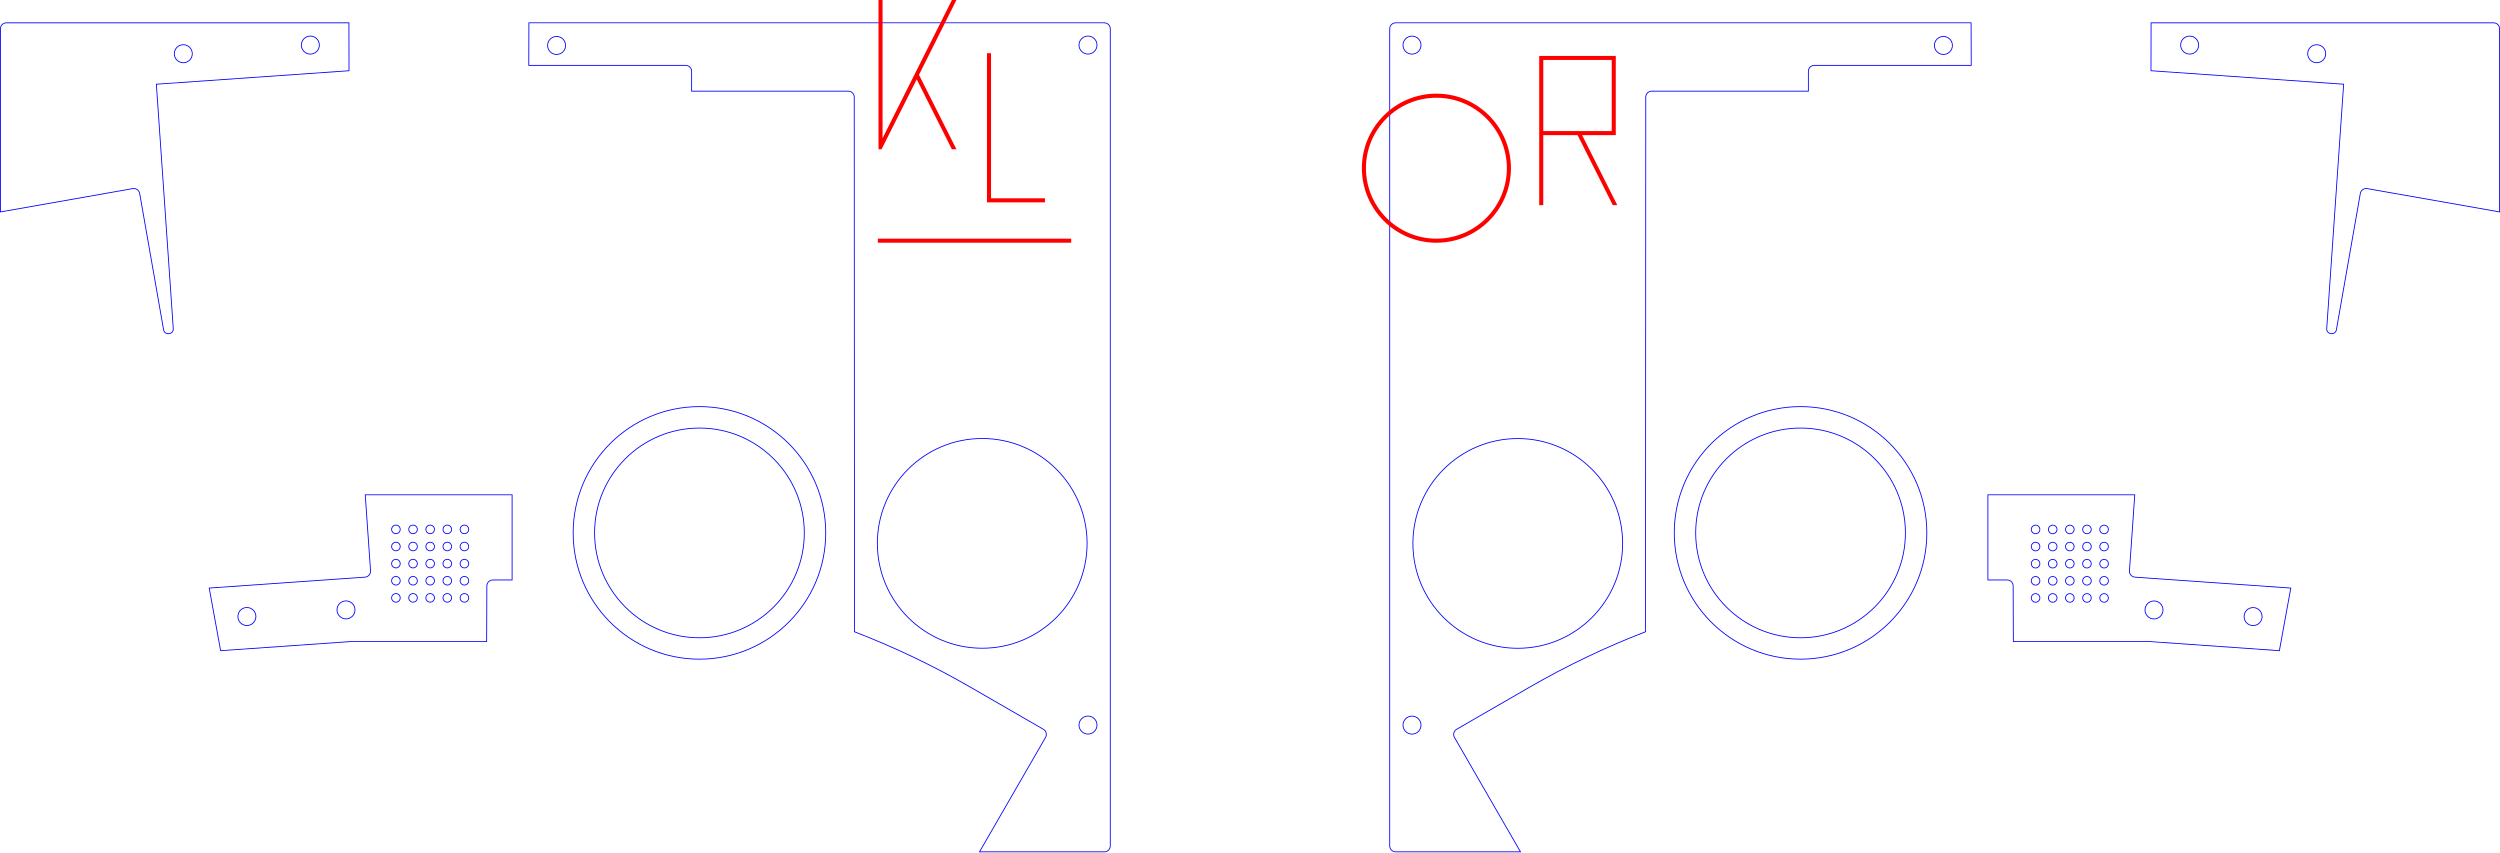
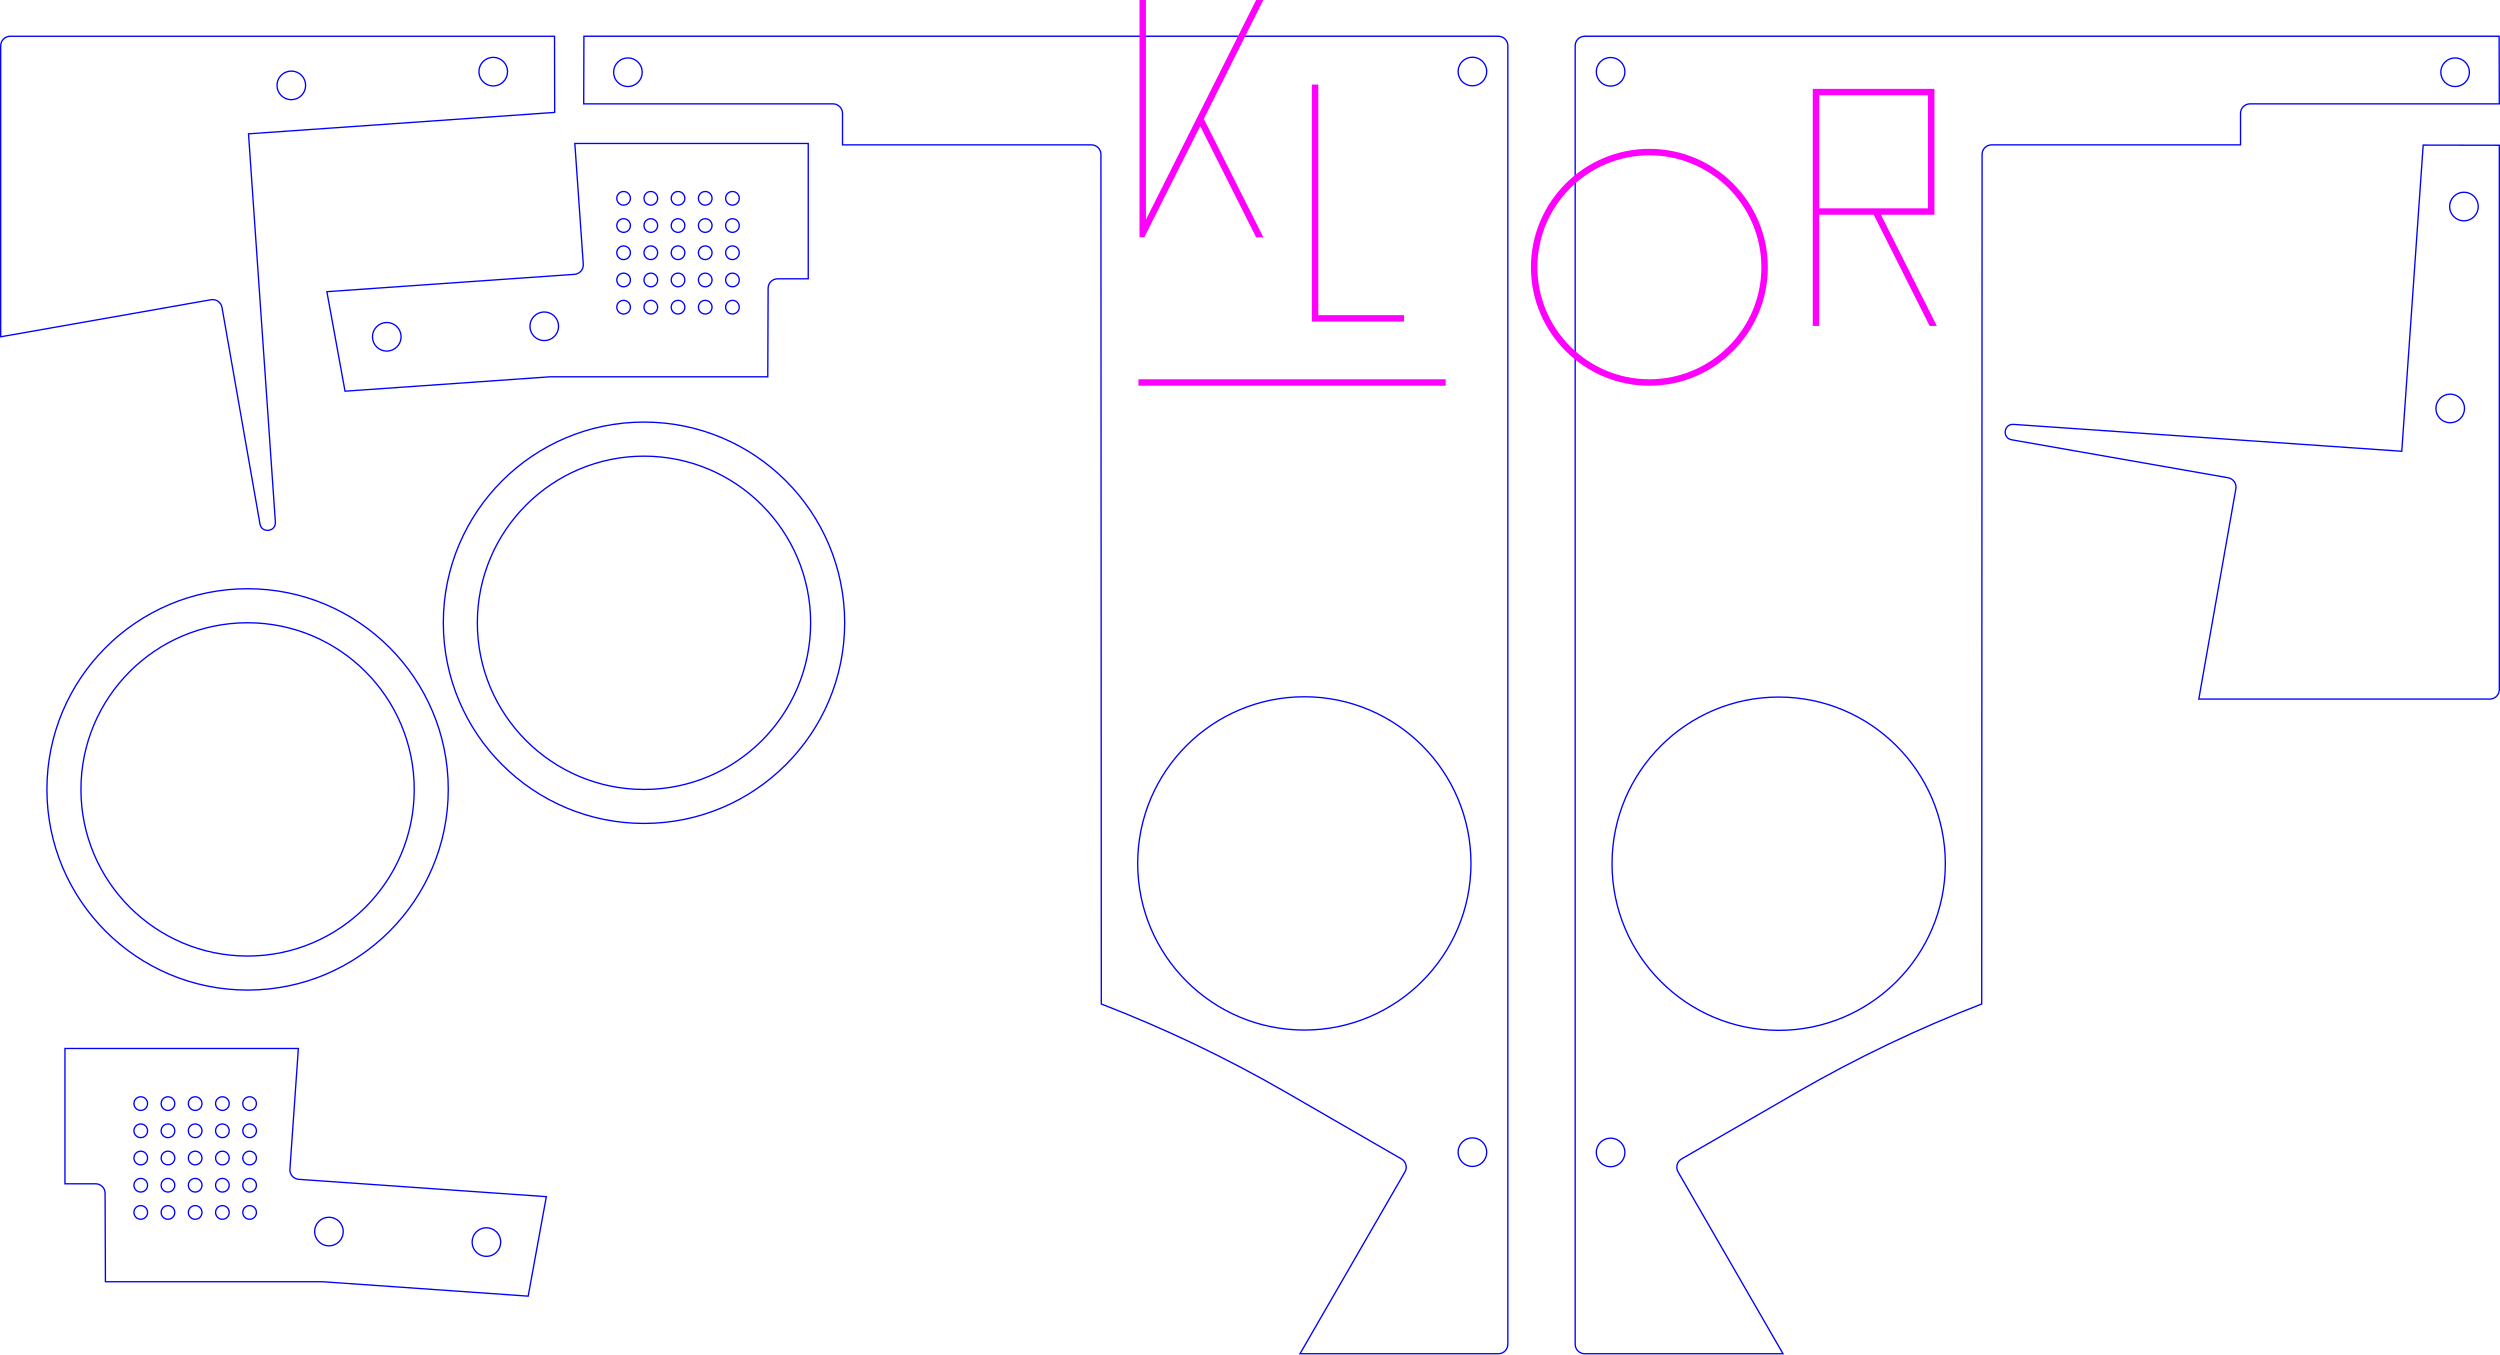
- <svg xmlns="http://www.w3.org/2000/svg" width="827.76" height="282.19" viewBox="0 0 827.76 282.19">
+ <svg xmlns="http://www.w3.org/2000/svg" width="183.75mm" height="99.55mm" viewBox="0 0 520.86 282.19">
  <defs>
    <style>
      .cls-1 {
        fill: none;
        stroke: blue;
        stroke-miterlimit: 10;
        stroke-width: .28px;
      }

      .cls-2 {
-         fill: red;
+         fill: #f0f;
      }
    </style>
  </defs>
  <g id="Ebene_1" data-name="Ebene 1">
-     <g>
-       <g id="CutOuts">
-         <path id="deleteme" class="cls-1" d="M596.17,134.63c-23.09,0-41.81,18.72-41.81,41.81s18.72,41.81,41.81,41.81,41.81-18.72,41.81-41.81-18.72-41.81-41.81-41.81Zm0,76.54c-19.18,0-34.72-15.55-34.72-34.72s15.55-34.72,34.72-34.72,34.72,15.55,34.72,34.72-15.55,34.72-34.72,34.72Z" />
-       </g>
-       <g id="PCB_holes" data-name="PCB holes">
-         <g id="_D_case" data-name=" D case">
-           <g>
-             <path class="cls-1" d="M462.12,7.56c-1.1,0-1.98,.89-1.98,1.98V280.07c0,1.1,.89,1.98,1.98,1.98h41.32l-21.86-37.88c-.55-.95-.22-2.16,.73-2.71l24.06-13.89c12.4-7.16,25.41-13.36,38.47-18.39l.08-177.02c0-1.1,.89-1.98,1.98-1.98h51.86v-6.56c0-1.1,.89-1.98,1.98-1.98h51.94l-.04-14.09h-190.52Zm5.4,4.4c1.64,0,2.98,1.33,2.98,2.98s-1.33,2.98-2.98,2.98-2.98-1.33-2.98-2.98,1.33-2.98,2.98-2.98Zm0,231.11c-1.64,0-2.98-1.33-2.98-2.98s1.33-2.98,2.98-2.98,2.98,1.33,2.98,2.98-1.33,2.98-2.98,2.98Zm35.02-28.42c-19.18,0-34.72-15.55-34.72-34.72s15.55-34.72,34.72-34.72,34.72,15.55,34.72,34.72-15.55,34.72-34.72,34.72ZM643.47,18.03c-1.64,0-2.98-1.33-2.98-2.98s1.33-2.98,2.98-2.98,2.98,1.33,2.98,2.98-1.33,2.98-2.98,2.98Z" />
-             <path class="cls-1" d="M705.07,188.99l1.76-25.16h-48.63v28.2h6.38c1.1,0,1.98,.89,1.98,1.98l.07,18.43h45.3l42.78,3,3.78-20.73-51.58-3.61c-1.09-.08-1.92-1.02-1.84-2.12h0Zm-31.08,10.41c-.78,0-1.42-.63-1.42-1.42s.63-1.42,1.42-1.42,1.42,.63,1.42,1.42-.63,1.42-1.42,1.42Zm0-5.67c-.78,0-1.42-.63-1.42-1.42s.63-1.42,1.42-1.42,1.42,.63,1.42,1.42-.63,1.42-1.42,1.42Zm0-5.67c-.78,0-1.42-.63-1.42-1.42s.63-1.42,1.42-1.42,1.42,.63,1.42,1.42-.63,1.42-1.42,1.42Zm0-5.67c-.78,0-1.42-.63-1.42-1.42s.63-1.42,1.42-1.42,1.42,.63,1.42,1.42-.63,1.42-1.42,1.42Zm0-5.67c-.78,0-1.42-.63-1.42-1.42s.63-1.42,1.42-1.42,1.42,.63,1.42,1.42-.63,1.42-1.42,1.42Zm5.67,22.68c-.78,0-1.42-.63-1.42-1.42s.63-1.42,1.42-1.42,1.42,.63,1.42,1.42-.63,1.42-1.42,1.42Zm0-5.67c-.78,0-1.42-.63-1.42-1.42s.63-1.42,1.42-1.42,1.42,.63,1.42,1.42-.63,1.42-1.42,1.42Zm0-5.67c-.78,0-1.42-.63-1.42-1.42s.63-1.42,1.42-1.42,1.42,.63,1.42,1.42-.63,1.42-1.42,1.42Zm0-5.67c-.78,0-1.42-.63-1.42-1.42s.63-1.42,1.42-1.42,1.42,.63,1.42,1.42-.63,1.42-1.42,1.42Zm0-5.67c-.78,0-1.42-.63-1.42-1.42s.63-1.42,1.42-1.42,1.42,.63,1.42,1.42-.63,1.42-1.42,1.42Zm5.67,22.68c-.78,0-1.42-.63-1.42-1.42s.63-1.42,1.42-1.42,1.42,.63,1.42,1.42-.63,1.42-1.42,1.42Zm0-5.67c-.78,0-1.42-.63-1.42-1.42s.63-1.42,1.42-1.42,1.42,.63,1.42,1.42-.63,1.42-1.42,1.42Zm0-5.67c-.78,0-1.42-.63-1.42-1.42s.63-1.42,1.42-1.42,1.42,.63,1.42,1.42-.63,1.42-1.42,1.42Zm0-5.67c-.78,0-1.42-.63-1.42-1.42s.63-1.42,1.42-1.42,1.42,.63,1.42,1.42-.63,1.42-1.42,1.42Zm0-5.67c-.78,0-1.42-.63-1.42-1.42s.63-1.42,1.42-1.42,1.42,.63,1.42,1.42-.63,1.42-1.42,1.42Zm5.67,22.68c-.78,0-1.42-.63-1.42-1.42s.63-1.42,1.42-1.42,1.42,.63,1.42,1.42-.63,1.42-1.42,1.42Zm0-5.67c-.78,0-1.42-.63-1.42-1.42s.63-1.42,1.42-1.42,1.42,.63,1.42,1.42-.63,1.42-1.42,1.42Zm0-5.67c-.78,0-1.42-.63-1.42-1.42s.63-1.42,1.42-1.42,1.42,.63,1.42,1.42-.63,1.42-1.42,1.42Zm0-5.67c-.78,0-1.42-.63-1.42-1.42s.63-1.42,1.42-1.42,1.42,.63,1.42,1.42-.63,1.42-1.42,1.42Zm0-5.67c-.78,0-1.42-.63-1.42-1.42s.63-1.42,1.42-1.42,1.42,.63,1.42,1.42-.63,1.42-1.42,1.42Zm5.67,22.68c-.78,0-1.42-.63-1.42-1.42s.63-1.42,1.42-1.42,1.42,.63,1.42,1.42-.63,1.42-1.42,1.42Zm0-5.67c-.78,0-1.42-.63-1.42-1.42s.63-1.42,1.42-1.42,1.42,.63,1.42,1.42-.63,1.42-1.42,1.42Zm0-5.67c-.78,0-1.42-.63-1.42-1.42s.63-1.42,1.42-1.42,1.42,.63,1.42,1.42-.63,1.42-1.42,1.42Zm0-5.67c-.78,0-1.42-.63-1.42-1.42s.63-1.42,1.42-1.42,1.42,.63,1.42,1.42-.63,1.42-1.42,1.42Zm0-5.67c-.78,0-1.42-.63-1.42-1.42s.63-1.42,1.42-1.42,1.42,.63,1.42,1.42-.63,1.42-1.42,1.42Zm49.34,24.45c1.64,0,2.98,1.33,2.98,2.98s-1.33,2.98-2.98,2.98-2.98-1.33-2.98-2.98,1.33-2.98,2.98-2.98Zm-32.81-2.19c1.64,0,2.98,1.33,2.98,2.98s-1.33,2.98-2.98,2.98-2.98-1.33-2.98-2.98,1.33-2.98,2.98-2.98Z" />
-             <path class="cls-1" d="M825.64,7.56h-113.41l-.03,15.86,63.79,4.46h0l-5.6,80.89c-.14,2.05,2.86,2.41,3.21,.39l7.91-45.1c.19-1.08,1.22-1.8,2.3-1.61l43.81,7.72V9.54c0-1.1-.89-1.98-1.98-1.98Zm-100.64,10.35c-1.64,0-2.98-1.33-2.98-2.98s1.33-2.98,2.98-2.98,2.98,1.33,2.98,2.98-1.33,2.98-2.98,2.98Zm42.07,2.86c-1.64,0-2.98-1.33-2.98-2.98s1.33-2.98,2.98-2.98,2.98,1.33,2.98,2.98-1.33,2.98-2.98,2.98Z" />
-           </g>
-         </g>
-       </g>
-     </g>
-     <g>
-       <g id="CutOuts-2" data-name="CutOuts">
-         <path id="deleteme-2" data-name="deleteme" class="cls-1" d="M189.78,176.44c0,23.09,18.72,41.81,41.81,41.81s41.81-18.72,41.81-41.81c0-23.09-18.72-41.81-41.81-41.81-23.09,0-41.81,18.72-41.81,41.81Zm7.09,.01c0-19.17,15.55-34.72,34.72-34.72,19.17,0,34.72,15.55,34.72,34.72s-15.54,34.72-34.72,34.72c-19.17,0-34.72-15.55-34.72-34.72Z" />
-       </g>
-       <g id="PCB_holes-2" data-name="PCB holes">
-         <g id="_D_case-2" data-name=" D case">
-           <g>
-             <path class="cls-1" d="M365.64,7.55H175.12l-.04,14.09h51.94c1.09,0,1.98,.88,1.98,1.98v6.56h51.86c1.09,0,1.98,.88,1.98,1.98l.08,177.02c13.06,5.03,26.07,11.23,38.47,18.39l24.06,13.89c.95,.55,1.28,1.76,.73,2.71l-21.86,37.88h41.32c1.09,0,1.98-.88,1.98-1.98V9.54c0-1.09-.88-1.98-1.98-1.98h0Zm-2.42,7.37c0,1.65-1.33,2.98-2.98,2.98s-2.98-1.33-2.98-2.98,1.34-2.98,2.98-2.98,2.98,1.33,2.98,2.98Zm-5.96,225.15c0-1.65,1.33-2.98,2.98-2.98s2.98,1.33,2.98,2.98-1.34,2.98-2.98,2.98-2.98-1.33-2.98-2.98Zm-66.76-60.16c0-19.17,15.55-34.72,34.72-34.72,19.17,0,34.72,15.55,34.72,34.72,0,19.17-15.54,34.72-34.72,34.72-19.17,0-34.72-15.55-34.72-34.72ZM181.31,15.05c0-1.65,1.33-2.98,2.98-2.98s2.98,1.33,2.98,2.98-1.34,2.98-2.98,2.98-2.98-1.33-2.98-2.98Z" />
-             <path class="cls-1" d="M122.69,188.98c.08,1.1-.75,2.04-1.84,2.12l-51.58,3.61,3.78,20.73,42.78-3h45.3l.07-18.43c0-1.09,.88-1.98,1.98-1.98h6.38v-28.2h-48.63l1.76,25.16h0Zm29.66,8.98c0-.79,.63-1.42,1.42-1.42s1.42,.63,1.42,1.42-.64,1.42-1.42,1.42-1.42-.63-1.42-1.42Zm0-5.67c0-.79,.63-1.42,1.42-1.42s1.42,.63,1.42,1.42-.64,1.42-1.42,1.42-1.42-.63-1.42-1.42Zm0-5.67c0-.79,.63-1.42,1.42-1.42s1.42,.63,1.42,1.42-.64,1.42-1.42,1.42-1.42-.63-1.42-1.42Zm0-5.67c0-.79,.63-1.42,1.42-1.42s1.42,.63,1.42,1.42-.64,1.42-1.42,1.42-1.42-.63-1.42-1.42Zm0-5.67c0-.79,.63-1.42,1.42-1.42s1.42,.63,1.42,1.42-.64,1.42-1.42,1.42-1.42-.63-1.42-1.42Zm-5.67,22.68c0-.79,.63-1.42,1.42-1.42s1.42,.63,1.42,1.42-.64,1.42-1.42,1.42-1.42-.63-1.42-1.42Zm0-5.67c0-.79,.63-1.42,1.42-1.42s1.42,.63,1.42,1.42-.64,1.42-1.42,1.42-1.42-.63-1.42-1.42Zm0-5.67c0-.79,.63-1.42,1.42-1.42s1.42,.63,1.42,1.42-.64,1.42-1.42,1.42-1.42-.63-1.42-1.42Zm0-5.67c0-.79,.63-1.42,1.42-1.42s1.42,.63,1.42,1.42-.64,1.42-1.42,1.42-1.42-.63-1.42-1.42Zm0-5.67c0-.79,.63-1.42,1.42-1.42s1.42,.63,1.42,1.42-.64,1.42-1.42,1.42-1.42-.63-1.42-1.42Zm-5.67,22.68c0-.79,.63-1.42,1.42-1.42s1.42,.63,1.42,1.42-.64,1.42-1.42,1.42-1.42-.63-1.42-1.42Zm0-5.67c0-.79,.63-1.42,1.42-1.42s1.42,.63,1.42,1.42-.64,1.42-1.42,1.42-1.42-.63-1.42-1.42Zm0-5.67c0-.79,.63-1.42,1.42-1.42s1.42,.63,1.42,1.42-.64,1.42-1.42,1.42-1.42-.63-1.42-1.42Zm0-5.67c0-.79,.63-1.42,1.42-1.42s1.42,.63,1.42,1.42-.64,1.42-1.42,1.42-1.42-.63-1.42-1.42Zm0-5.67c0-.79,.63-1.42,1.42-1.42s1.42,.63,1.42,1.42-.64,1.42-1.42,1.42-1.42-.63-1.42-1.42Zm-5.67,22.68c0-.79,.63-1.42,1.42-1.42s1.42,.63,1.42,1.42-.64,1.42-1.42,1.42-1.42-.63-1.42-1.42Zm0-5.67c0-.79,.63-1.42,1.42-1.42s1.42,.63,1.42,1.42-.64,1.42-1.42,1.42-1.42-.63-1.42-1.42Zm0-5.67c0-.79,.63-1.42,1.42-1.42s1.42,.63,1.42,1.42-.64,1.42-1.42,1.42-1.42-.63-1.42-1.42Zm0-5.67c0-.79,.63-1.42,1.42-1.42s1.42,.63,1.42,1.42-.64,1.42-1.42,1.42-1.42-.63-1.42-1.42Zm0-5.67c0-.79,.63-1.42,1.42-1.42s1.42,.63,1.42,1.42-.64,1.42-1.42,1.42-1.42-.63-1.42-1.42Zm-5.67,22.68c0-.79,.63-1.42,1.42-1.42s1.42,.63,1.42,1.42-.64,1.42-1.42,1.42-1.42-.63-1.42-1.42Zm0-5.67c0-.79,.63-1.42,1.42-1.42s1.42,.63,1.42,1.42-.64,1.42-1.42,1.42-1.42-.63-1.42-1.42Zm0-5.67c0-.79,.63-1.42,1.42-1.42s1.42,.63,1.42,1.42-.64,1.42-1.42,1.42-1.42-.63-1.42-1.42Zm0-5.67c0-.79,.63-1.42,1.42-1.42s1.42,.63,1.42,1.42-.64,1.42-1.42,1.42-1.42-.63-1.42-1.42Zm0-5.67c0-.79,.63-1.42,1.42-1.42s1.42,.63,1.42,1.42-.64,1.42-1.42,1.42-1.42-.63-1.42-1.42Zm-44.94,28.85c0,1.65-1.33,2.98-2.98,2.98s-2.98-1.33-2.98-2.98,1.34-2.98,2.98-2.98,2.98,1.33,2.98,2.98Zm32.81-2.19c0,1.65-1.33,2.98-2.98,2.98s-2.98-1.33-2.98-2.98,1.34-2.98,2.98-2.98,2.98,1.33,2.98,2.98Z" />
-             <path class="cls-1" d="M.14,9.54v60.63l43.81-7.72c1.08-.19,2.11,.53,2.3,1.61l7.91,45.1c.35,2.02,3.35,1.66,3.21-.39l-5.6-80.89h0l63.79-4.46-.03-15.86H2.12c-1.09,0-1.98,.88-1.98,1.98Zm99.64,5.39c0-1.65,1.33-2.98,2.98-2.98s2.98,1.33,2.98,2.98-1.34,2.98-2.98,2.98-2.98-1.33-2.98-2.98Zm-42.07,2.86c0-1.65,1.33-2.98,2.98-2.98s2.98,1.33,2.98,2.98-1.34,2.98-2.98,2.98-2.98-1.33-2.98-2.98Z" />
-           </g>
-         </g>
-       </g>
-     </g>
+     <path id="deleteme" class="cls-1" d="M134.17,87.94c-23.09,0-41.81,18.72-41.81,41.81s18.72,41.81,41.81,41.81,41.81-18.72,41.81-41.81-18.72-41.81-41.81-41.81Zm0,76.54c-19.18,0-34.72-15.55-34.72-34.72s15.55-34.72,34.72-34.72,34.72,15.55,34.72,34.72-15.55,34.72-34.72,34.72h0Z" />
+     <path class="cls-1" d="M330.16,7.56c-1.1,0-1.98,.89-1.98,1.98V280.07c0,1.1,.89,1.98,1.98,1.98h41.32l-21.86-37.88c-.55-.95-.22-2.16,.73-2.71l24.06-13.89c12.4-7.16,25.41-13.36,38.47-18.39l.08-177.02c0-1.1,.89-1.98,1.98-1.98h51.86v-6.56c0-1.1,.89-1.98,1.98-1.98h51.94l-.04-14.09h-190.52Zm5.4,4.42c1.64,0,2.98,1.33,2.98,2.98s-1.33,2.98-2.98,2.98-2.98-1.33-2.98-2.98,1.33-2.98,2.98-2.98Zm0,231.11c-1.64,0-2.98-1.33-2.98-2.98s1.33-2.98,2.98-2.98,2.98,1.33,2.98,2.98-1.33,2.98-2.98,2.98Zm35.02-28.42c-19.18,0-34.72-15.55-34.72-34.72s15.55-34.72,34.72-34.72,34.72,15.55,34.72,34.72-15.55,34.72-34.72,34.72h0ZM511.51,18.03c-1.64,0-2.98-1.33-2.98-2.98s1.33-2.98,2.98-2.98,2.98,1.33,2.98,2.98-1.33,2.98-2.98,2.98Z" />
+     <path class="cls-1" d="M60.4,243.6l1.76-25.16H13.53v28.2h6.38c1.1,0,1.98,.89,1.98,1.98l.07,18.43h45.3l42.78,3,3.78-20.73-51.58-3.61c-1.09-.08-1.92-1.02-1.84-2.12h0Zm-31.08,10.43c-.78,0-1.42-.63-1.42-1.42s.63-1.42,1.42-1.42,1.42,.63,1.42,1.42-.63,1.42-1.42,1.42Zm0-5.67c-.78,0-1.42-.63-1.42-1.42s.63-1.42,1.42-1.42,1.42,.63,1.42,1.42-.63,1.42-1.42,1.42Zm0-5.67c-.78,0-1.42-.63-1.42-1.42s.63-1.42,1.42-1.42,1.42,.63,1.42,1.42-.63,1.42-1.42,1.42Zm0-5.67c-.78,0-1.42-.63-1.42-1.42s.63-1.42,1.42-1.42,1.42,.63,1.42,1.42-.63,1.42-1.42,1.42Zm0-5.67c-.78,0-1.42-.63-1.42-1.42s.63-1.42,1.42-1.42,1.42,.63,1.42,1.42-.63,1.42-1.42,1.42Zm5.67,22.68c-.78,0-1.42-.63-1.42-1.42s.63-1.42,1.42-1.42,1.42,.63,1.42,1.42-.63,1.42-1.42,1.42Zm0-5.67c-.78,0-1.42-.63-1.42-1.42s.63-1.42,1.42-1.42,1.42,.63,1.42,1.42-.63,1.42-1.42,1.42Zm0-5.67c-.78,0-1.42-.63-1.42-1.42s.63-1.42,1.42-1.42,1.42,.63,1.42,1.42-.63,1.42-1.42,1.42Zm0-5.67c-.78,0-1.42-.63-1.42-1.42s.63-1.42,1.42-1.42,1.42,.63,1.42,1.42-.63,1.42-1.42,1.42Zm0-5.67c-.78,0-1.42-.63-1.42-1.42s.63-1.42,1.42-1.42,1.42,.63,1.42,1.42-.63,1.42-1.42,1.42Zm5.67,22.68c-.78,0-1.42-.63-1.42-1.42s.63-1.42,1.42-1.42,1.42,.63,1.42,1.42-.63,1.42-1.42,1.42Zm0-5.67c-.78,0-1.42-.63-1.42-1.42s.63-1.42,1.42-1.42,1.42,.63,1.42,1.42-.63,1.42-1.42,1.42Zm0-5.67c-.78,0-1.42-.63-1.42-1.42s.63-1.42,1.42-1.42,1.42,.63,1.42,1.42-.63,1.42-1.42,1.42Zm0-5.67c-.78,0-1.42-.63-1.42-1.42s.63-1.42,1.42-1.42,1.42,.63,1.42,1.42-.63,1.42-1.42,1.42Zm0-5.67c-.78,0-1.42-.63-1.42-1.42s.63-1.42,1.42-1.42,1.42,.63,1.42,1.42-.63,1.42-1.42,1.42Zm5.67,22.68c-.78,0-1.42-.63-1.42-1.42s.63-1.42,1.42-1.42,1.42,.63,1.42,1.42-.63,1.42-1.42,1.42Zm0-5.67c-.78,0-1.42-.63-1.42-1.42s.63-1.42,1.42-1.42,1.42,.63,1.42,1.42-.63,1.42-1.42,1.42Zm0-5.67c-.78,0-1.42-.63-1.42-1.42s.63-1.42,1.42-1.42,1.42,.63,1.42,1.42-.63,1.42-1.42,1.42Zm0-5.67c-.78,0-1.42-.63-1.42-1.42s.63-1.42,1.42-1.42,1.42,.63,1.42,1.42-.63,1.42-1.42,1.42Zm0-5.67c-.78,0-1.42-.63-1.42-1.42s.63-1.42,1.42-1.42,1.42,.63,1.42,1.42-.63,1.42-1.42,1.42Zm5.67,22.68c-.78,0-1.42-.63-1.42-1.42s.63-1.42,1.42-1.42,1.42,.63,1.42,1.42-.63,1.42-1.42,1.42Zm0-5.67c-.78,0-1.42-.63-1.42-1.42s.63-1.42,1.42-1.42,1.42,.63,1.42,1.42-.63,1.42-1.42,1.42Zm0-5.67c-.78,0-1.42-.63-1.42-1.42s.63-1.42,1.42-1.42,1.42,.63,1.42,1.42-.63,1.42-1.42,1.42Zm0-5.67c-.78,0-1.42-.63-1.42-1.42s.63-1.42,1.42-1.42,1.42,.63,1.42,1.42-.63,1.42-1.42,1.42Zm0-5.67c-.78,0-1.42-.63-1.42-1.42s.63-1.42,1.42-1.42,1.42,.63,1.42,1.42-.63,1.42-1.42,1.42Zm49.34,24.45c1.64,0,2.98,1.33,2.98,2.98s-1.33,2.98-2.98,2.98-2.98-1.33-2.98-2.98,1.33-2.98,2.98-2.98Zm-32.81-2.19c1.64,0,2.98,1.33,2.98,2.98s-1.33,2.98-2.98,2.98-2.98-1.33-2.98-2.98,1.33-2.98,2.98-2.98Z" />
+     <path class="cls-1" d="M520.72,143.67V30.26l-15.86-.03-4.46,63.79h0l-80.89-5.6c-2.05-.14-2.41,2.86-.39,3.21l45.1,7.91c1.08,.19,1.8,1.22,1.61,2.3l-7.72,43.81h60.63c1.1,0,1.98-.89,1.98-1.98h0Zm-10.35-100.64c0-1.64,1.33-2.98,2.98-2.98s2.98,1.33,2.98,2.98-1.33,2.98-2.98,2.98-2.98-1.33-2.98-2.98Zm-2.86,42.07c0-1.64,1.33-2.98,2.98-2.98s2.98,1.33,2.98,2.98-1.33,2.98-2.98,2.98-2.98-1.33-2.98-2.98Z" />
+     <path id="deleteme-2" class="cls-1" d="M9.77,164.47c0,23.09,18.72,41.81,41.81,41.81s41.81-18.72,41.81-41.81-18.72-41.81-41.81-41.81-41.81,18.72-41.81,41.81Zm7.09,0c0-19.17,15.55-34.72,34.72-34.72s34.72,15.55,34.72,34.72-15.54,34.72-34.72,34.72-34.72-15.55-34.72-34.72Z" />
+     <path class="cls-1" d="M312.17,7.55H121.65l-.04,14.09h51.94c1.09,0,1.98,.88,1.98,1.98v6.56h51.86c1.09,0,1.98,.88,1.98,1.98l.08,177.02c13.06,5.03,26.07,11.23,38.47,18.39l24.06,13.89c.95,.55,1.28,1.76,.73,2.71l-21.86,37.88h41.32c1.09,0,1.98-.88,1.98-1.98V9.54c0-1.09-.88-1.98-1.98-1.98h0Zm-2.42,7.35c0,1.65-1.33,2.98-2.98,2.98s-2.98-1.33-2.98-2.98,1.34-2.98,2.98-2.98,2.98,1.33,2.98,2.98Zm-5.96,225.15c0-1.65,1.33-2.98,2.98-2.98s2.98,1.33,2.98,2.98-1.34,2.98-2.98,2.98-2.98-1.33-2.98-2.98Zm-66.76-60.16c0-19.17,15.55-34.72,34.72-34.72s34.72,15.55,34.72,34.72-15.54,34.72-34.72,34.72-34.72-15.55-34.72-34.72ZM127.84,15.05c0-1.65,1.33-2.98,2.98-2.98s2.98,1.33,2.98,2.98-1.34,2.98-2.98,2.98-2.98-1.33-2.98-2.98Z" />
+     <path class="cls-1" d="M121.52,55.04c.08,1.1-.75,2.04-1.84,2.12l-51.58,3.61,3.78,20.73,42.78-3h45.3l.07-18.43c0-1.09,.88-1.98,1.98-1.98h6.38V29.89h-48.63l1.76,25.16h0Zm29.66,8.96c0-.79,.63-1.42,1.42-1.42s1.42,.63,1.42,1.42-.64,1.42-1.42,1.42-1.42-.63-1.42-1.42Zm0-5.67c0-.79,.63-1.42,1.42-1.42s1.42,.63,1.42,1.42-.64,1.42-1.42,1.42-1.42-.63-1.42-1.42Zm0-5.67c0-.79,.63-1.42,1.42-1.42s1.42,.63,1.42,1.42-.64,1.42-1.42,1.42-1.42-.63-1.42-1.42Zm0-5.67c0-.79,.63-1.42,1.42-1.42s1.42,.63,1.42,1.42-.64,1.42-1.42,1.42-1.42-.63-1.42-1.42Zm0-5.67c0-.79,.63-1.42,1.42-1.42s1.42,.63,1.42,1.42-.64,1.42-1.42,1.42-1.42-.63-1.42-1.42Zm-5.67,22.68c0-.79,.63-1.42,1.42-1.42s1.42,.63,1.42,1.42-.64,1.42-1.42,1.42-1.42-.63-1.42-1.42Zm0-5.67c0-.79,.63-1.42,1.42-1.42s1.42,.63,1.42,1.42-.64,1.42-1.42,1.42-1.42-.63-1.42-1.42Zm0-5.67c0-.79,.63-1.42,1.42-1.42s1.42,.63,1.42,1.42-.64,1.42-1.42,1.42-1.42-.63-1.42-1.42Zm0-5.67c0-.79,.63-1.42,1.42-1.42s1.42,.63,1.42,1.42-.64,1.42-1.42,1.42-1.42-.63-1.42-1.42Zm0-5.67c0-.79,.63-1.42,1.42-1.42s1.42,.63,1.42,1.42-.64,1.42-1.42,1.42-1.42-.63-1.42-1.42Zm-5.67,22.68c0-.79,.63-1.42,1.42-1.42s1.42,.63,1.42,1.42-.64,1.42-1.42,1.42-1.42-.63-1.42-1.42Zm0-5.67c0-.79,.63-1.42,1.42-1.42s1.42,.63,1.42,1.42-.64,1.42-1.42,1.42-1.42-.63-1.42-1.42Zm0-5.67c0-.79,.63-1.42,1.42-1.42s1.42,.63,1.42,1.42-.64,1.42-1.42,1.42-1.42-.63-1.42-1.42Zm0-5.67c0-.79,.63-1.42,1.42-1.42s1.42,.63,1.42,1.42-.64,1.42-1.42,1.42-1.42-.63-1.42-1.42Zm0-5.67c0-.79,.63-1.42,1.42-1.42s1.42,.63,1.42,1.42-.64,1.42-1.42,1.42-1.42-.63-1.42-1.42Zm-5.67,22.68c0-.79,.63-1.42,1.42-1.42s1.42,.63,1.42,1.42-.64,1.42-1.42,1.42-1.42-.63-1.42-1.42Zm0-5.67c0-.79,.63-1.42,1.42-1.42s1.42,.63,1.42,1.42-.64,1.42-1.42,1.42-1.42-.63-1.42-1.42Zm0-5.67c0-.79,.63-1.42,1.42-1.42s1.42,.63,1.42,1.42-.64,1.42-1.42,1.42-1.42-.63-1.42-1.42Zm0-5.67c0-.79,.63-1.42,1.42-1.42s1.42,.63,1.42,1.42-.64,1.42-1.42,1.42-1.42-.63-1.42-1.42Zm0-5.67c0-.79,.63-1.42,1.42-1.42s1.42,.63,1.42,1.42-.64,1.42-1.42,1.42-1.42-.63-1.42-1.42Zm-5.67,22.68c0-.79,.63-1.42,1.42-1.42s1.42,.63,1.42,1.42-.64,1.42-1.42,1.42-1.42-.63-1.42-1.42Zm0-5.67c0-.79,.63-1.42,1.42-1.42s1.42,.63,1.42,1.42-.64,1.42-1.42,1.42-1.42-.63-1.42-1.42Zm0-5.67c0-.79,.63-1.42,1.42-1.42s1.42,.63,1.42,1.42-.64,1.42-1.42,1.42-1.42-.63-1.42-1.42Zm0-5.67c0-.79,.63-1.42,1.42-1.42s1.42,.63,1.42,1.42-.64,1.42-1.42,1.42-1.42-.63-1.42-1.42Zm0-5.67c0-.79,.63-1.42,1.42-1.42s1.42,.63,1.42,1.42-.64,1.42-1.42,1.42-1.42-.63-1.42-1.42Zm-44.94,28.85c0,1.65-1.33,2.98-2.98,2.98s-2.98-1.33-2.98-2.98,1.34-2.98,2.98-2.98,2.98,1.33,2.98,2.98Zm32.81-2.19c0,1.65-1.33,2.98-2.98,2.98s-2.98-1.33-2.98-2.98,1.34-2.98,2.98-2.98,2.98,1.33,2.98,2.98Z" />
+     <path class="cls-1" d="M.14,9.54v60.63l43.81-7.72c1.08-.19,2.11,.53,2.3,1.61l7.91,45.1c.35,2.02,3.35,1.66,3.21-.39l-5.6-80.89h0l63.79-4.46-.03-15.86H2.12c-1.09,0-1.98,.88-1.98,1.98Zm99.64,5.39c0-1.65,1.33-2.98,2.98-2.98s2.98,1.33,2.98,2.98-1.34,2.98-2.98,2.98-2.98-1.33-2.98-2.98Zm-42.07,2.86c0-1.65,1.33-2.98,2.98-2.98s2.98,1.33,2.98,2.98-1.34,2.98-2.98,2.98-2.98-1.33-2.98-2.98Z" />
  </g>
-   <g id="Etching">
-     <polygon class="cls-2" points="326.79 17.62 326.79 67 345.99 67 345.99 65.66 328.13 65.66 328.13 17.62 326.79 17.62" />
-     <polygon class="cls-2" points="291.88 49.43 303.53 26.28 315.17 49.43 316.68 49.43 304.28 24.78 316.68 0 315.18 0 292.22 45.75 292.22 0 290.88 0 290.88 49.43 291.88 49.43" />
-     <rect class="cls-2" x="290.66" y="79.02" width="64.01" height="1.34" />
-     <path class="cls-2" d="M475.6,31.01c-13.61,0-24.68,11.07-24.68,24.68s11.07,24.68,24.68,24.68,24.68-11.07,24.68-24.68-11.07-24.68-24.68-24.68Zm0,48.01c-12.87,0-23.33-10.47-23.33-23.33s10.47-23.33,23.33-23.33,23.33,10.47,23.33,23.33-10.47,23.33-23.33,23.33Z" />
-     <path class="cls-2" d="M534.99,44.75V18.51h-25.35v49.4h1.34v-23.17h11.36l11.65,23.17h1.5l-11.65-23.17h11.14Zm-24-1.34V19.85h22.66v23.55h-22.66Z" />
+   <g id="area_engraving" data-name="area engraving">
+     <polygon class="cls-2" points="273.32 17.62 273.32 67 292.52 67 292.52 65.66 274.66 65.66 274.66 17.62 273.32 17.62" />
+     <polygon class="cls-2" points="238.41 49.43 250.06 26.28 261.7 49.43 263.21 49.43 250.81 24.78 263.21 0 261.71 0 238.75 45.75 238.75 0 237.41 0 237.41 49.43 238.41 49.43" />
+     <rect class="cls-2" x="237.19" y="79.02" width="64.01" height="1.34" />
+     <path class="cls-2" d="M343.64,31.01c-13.61,0-24.68,11.07-24.68,24.68s11.07,24.68,24.68,24.68,24.68-11.07,24.68-24.68-11.07-24.68-24.68-24.68Zm0,48.01c-12.87,0-23.33-10.47-23.33-23.33s10.47-23.33,23.33-23.33,23.33,10.47,23.33,23.33-10.47,23.33-23.33,23.33Z" />
+     <path class="cls-2" d="M403.03,44.75V18.51h-25.35v49.4h1.34v-23.17h11.36l11.65,23.17h1.5l-11.65-23.17h11.15Zm-24-1.32V19.85h22.66v23.55h-22.66v.02Z" />
  </g>
</svg>
